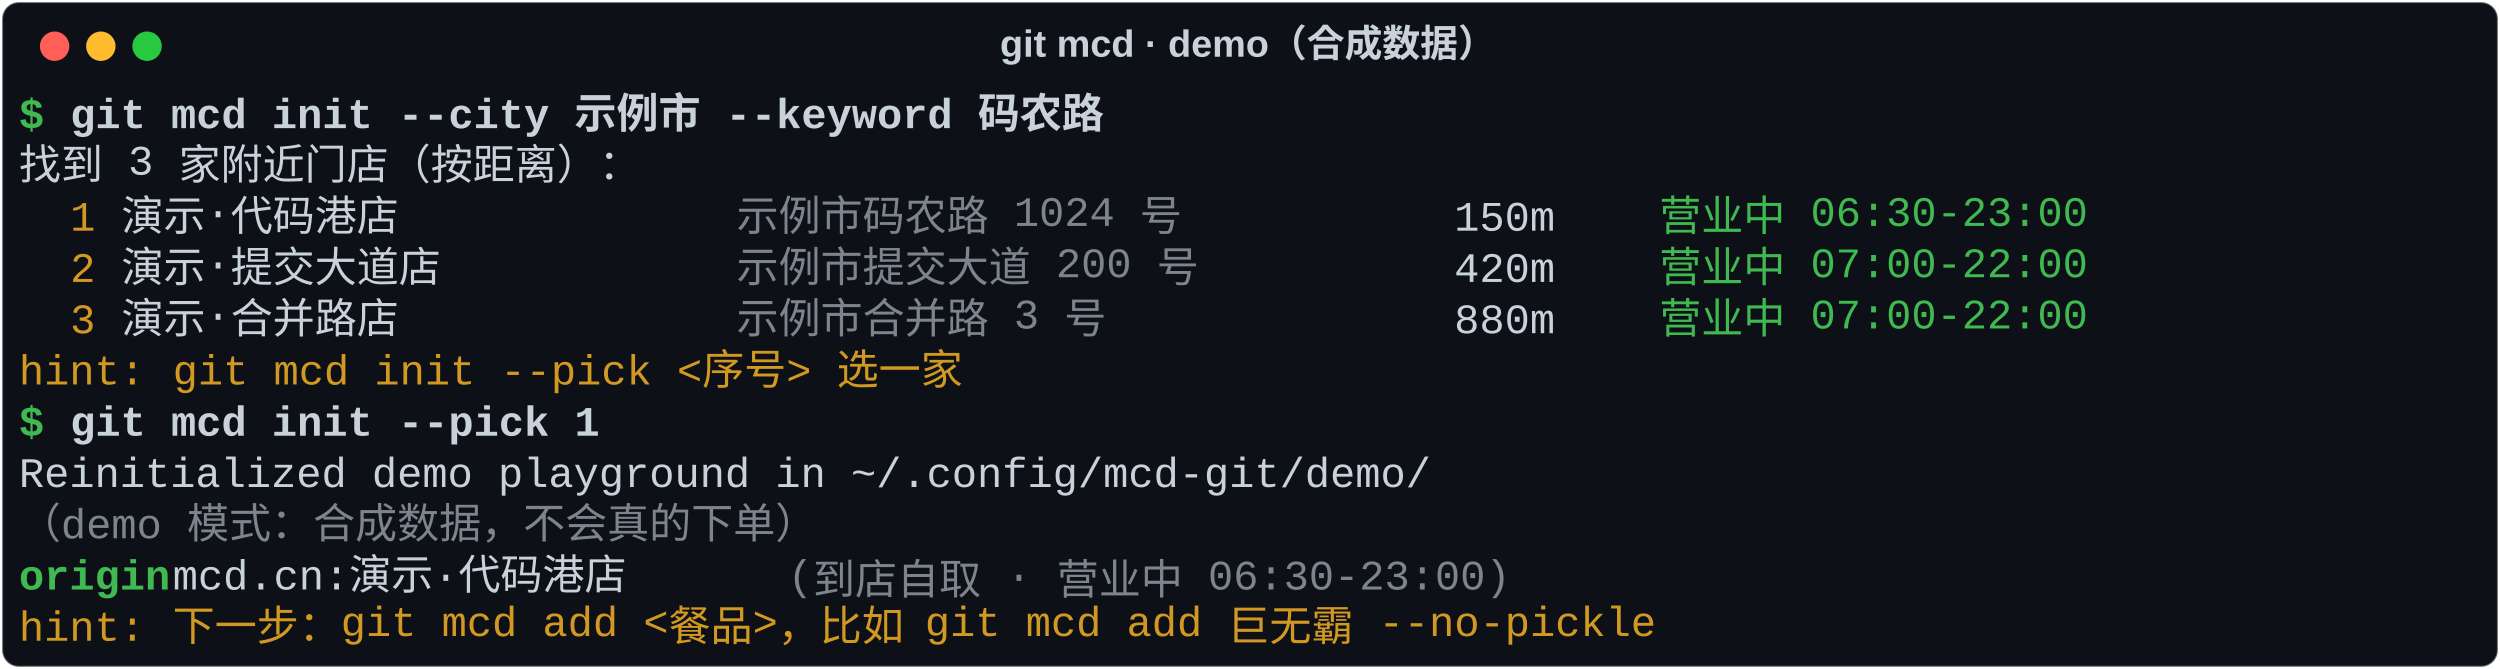
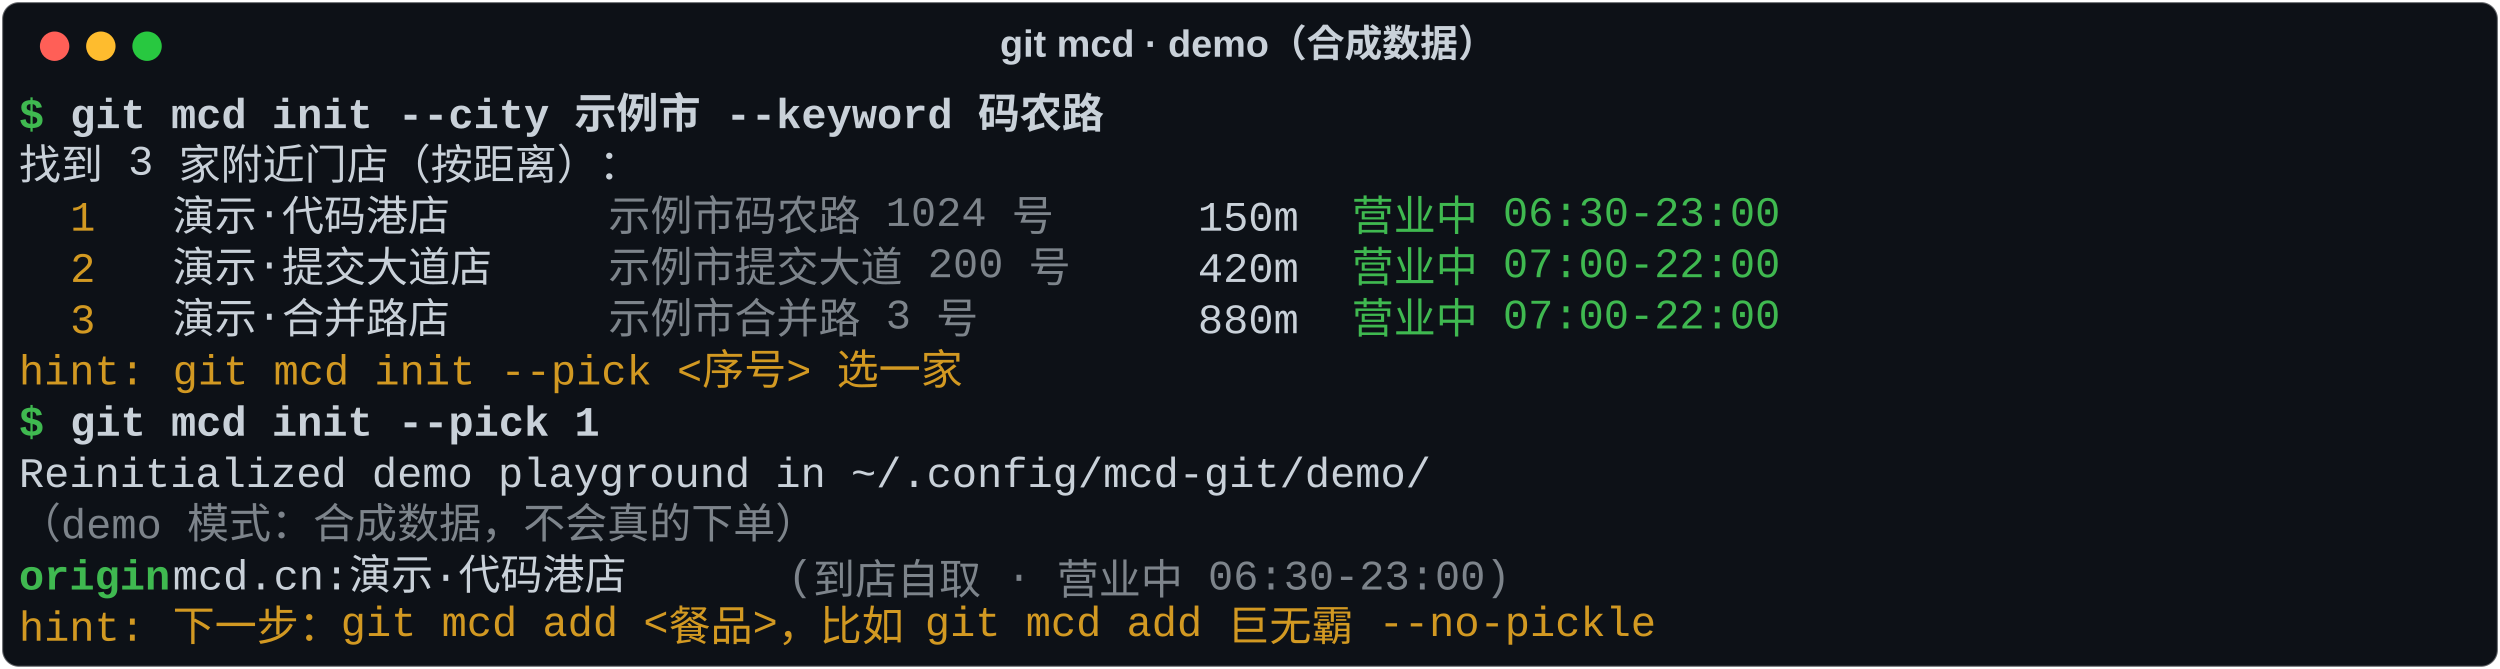
<svg xmlns="http://www.w3.org/2000/svg" class="rich-terminal" viewBox="0 0 1190 318.4">
  <style>

-     .terminal-4184367244-matrix {
+     .terminal-1811861970-matrix {
        font-family: "SFMono-Regular", Menlo, Consolas, "Liberation Mono", "Noto Sans Mono CJK SC", monospace;
        font-size: 20px;
        line-height: 24.4px;
        font-variant-east-asian: full-width;
    }

-     .terminal-4184367244-title {
+     .terminal-1811861970-title {
        font-size: 18px;
        font-weight: bold;
        font-family: arial;
    }

-     .terminal-4184367244-r1 { fill: #3fb950;font-weight: bold }
- .terminal-4184367244-r2 { fill: #c9d1d9;font-weight: bold }
- .terminal-4184367244-r3 { fill: #c9d1d9 }
- .terminal-4184367244-r4 { fill: #d29922 }
- .terminal-4184367244-r5 { fill: #7d848b }
- .terminal-4184367244-r6 { fill: #3fb950 }
+     .terminal-1811861970-r1 { fill: #3fb950;font-weight: bold }
+ .terminal-1811861970-r2 { fill: #c9d1d9;font-weight: bold }
+ .terminal-1811861970-r3 { fill: #c9d1d9 }
+ .terminal-1811861970-r4 { fill: #d29922 }
+ .terminal-1811861970-r5 { fill: #7d848b }
+ .terminal-1811861970-r6 { fill: #3fb950 }
    </style>
  <defs>
-     <clipPath id="terminal-4184367244-clip-terminal">
+     <clipPath id="terminal-1811861970-clip-terminal">
      <rect x="0" y="0" width="1170.2" height="267.4" />
    </clipPath>
-     <clipPath id="terminal-4184367244-line-0">
+     <clipPath id="terminal-1811861970-line-0">
      <rect x="0" y="1.5" width="1171.2" height="24.65" />
    </clipPath>
-     <clipPath id="terminal-4184367244-line-1">
+     <clipPath id="terminal-1811861970-line-1">
      <rect x="0" y="25.9" width="1171.2" height="24.65" />
    </clipPath>
-     <clipPath id="terminal-4184367244-line-2">
+     <clipPath id="terminal-1811861970-line-2">
      <rect x="0" y="50.3" width="1171.2" height="24.65" />
    </clipPath>
-     <clipPath id="terminal-4184367244-line-3">
+     <clipPath id="terminal-1811861970-line-3">
      <rect x="0" y="74.7" width="1171.2" height="24.65" />
    </clipPath>
-     <clipPath id="terminal-4184367244-line-4">
+     <clipPath id="terminal-1811861970-line-4">
      <rect x="0" y="99.1" width="1171.2" height="24.65" />
    </clipPath>
-     <clipPath id="terminal-4184367244-line-5">
+     <clipPath id="terminal-1811861970-line-5">
      <rect x="0" y="123.5" width="1171.2" height="24.65" />
    </clipPath>
-     <clipPath id="terminal-4184367244-line-6">
+     <clipPath id="terminal-1811861970-line-6">
      <rect x="0" y="147.9" width="1171.2" height="24.65" />
    </clipPath>
-     <clipPath id="terminal-4184367244-line-7">
+     <clipPath id="terminal-1811861970-line-7">
      <rect x="0" y="172.3" width="1171.2" height="24.65" />
    </clipPath>
-     <clipPath id="terminal-4184367244-line-8">
+     <clipPath id="terminal-1811861970-line-8">
      <rect x="0" y="196.7" width="1171.2" height="24.65" />
    </clipPath>
-     <clipPath id="terminal-4184367244-line-9">
+     <clipPath id="terminal-1811861970-line-9">
      <rect x="0" y="221.1" width="1171.2" height="24.65" />
    </clipPath>
  </defs>
  <rect fill="#0d1117" stroke="rgba(255,255,255,0.35)" stroke-width="1" x="1" y="1" width="1188" height="316.4" rx="8" />
-   <text class="terminal-4184367244-title" fill="#c9d1d9" text-anchor="middle" x="594" y="27">git mcd · demo（合成数据）</text>
+   <text class="terminal-1811861970-title" fill="#c9d1d9" text-anchor="middle" x="594" y="27">git mcd · demo（合成数据）</text>
  <g transform="translate(26,22)">
    <circle cx="0" cy="0" r="7" fill="#ff5f57" />
    <circle cx="22" cy="0" r="7" fill="#febc2e" />
    <circle cx="44" cy="0" r="7" fill="#28c840" />
  </g>
-   <g transform="translate(9, 41)" clip-path="url(#terminal-4184367244-clip-terminal)">
-     <g class="terminal-4184367244-matrix">
-       <text class="terminal-4184367244-r1" x="0" y="20" textLength="24.4" clip-path="url(#terminal-4184367244-line-0)">$ </text>
-       <text class="terminal-4184367244-r2" x="24.4" y="20" textLength="524.6" clip-path="url(#terminal-4184367244-line-0)">git mcd init --city 示例市 --keyword 码农路</text>
-       <text class="terminal-4184367244-r3" x="1171.2" y="20" textLength="12.2" clip-path="url(#terminal-4184367244-line-0)">
+   <g transform="translate(9, 41)" clip-path="url(#terminal-1811861970-clip-terminal)">
+     <g class="terminal-1811861970-matrix">
+       <text class="terminal-1811861970-r1" x="0" y="20" textLength="24.4" clip-path="url(#terminal-1811861970-line-0)">$ </text>
+       <text class="terminal-1811861970-r2" x="24.4" y="20" textLength="524.6" clip-path="url(#terminal-1811861970-line-0)">git mcd init --city 示例市 --keyword 码农路</text>
+       <text class="terminal-1811861970-r3" x="1171.2" y="20" textLength="12.2" clip-path="url(#terminal-1811861970-line-0)">
</text>
-       <text class="terminal-4184367244-r3" x="0" y="44.4" textLength="353.8" clip-path="url(#terminal-4184367244-line-1)">找到 3 家附近门店（按距离）：</text>
-       <text class="terminal-4184367244-r3" x="1171.2" y="44.4" textLength="12.2" clip-path="url(#terminal-4184367244-line-1)">
+       <text class="terminal-1811861970-r3" x="0" y="44.4" textLength="353.8" clip-path="url(#terminal-1811861970-line-1)">找到 3 家附近门店（按距离）：</text>
+       <text class="terminal-1811861970-r3" x="1171.2" y="44.4" textLength="12.2" clip-path="url(#terminal-1811861970-line-1)">
</text>
-       <text class="terminal-4184367244-r4" x="24.4" y="68.8" textLength="24.4" clip-path="url(#terminal-4184367244-line-2)"> 1</text>
-       <text class="terminal-4184367244-r3" x="48.8" y="68.8" textLength="292.8" clip-path="url(#terminal-4184367244-line-2)">  演示·代码港店         </text>
-       <text class="terminal-4184367244-r5" x="341.6" y="68.8" textLength="341.6" clip-path="url(#terminal-4184367244-line-2)">  示例市码农路 1024 号      </text>
-       <text class="terminal-4184367244-r3" x="683.2" y="68.8" textLength="97.6" clip-path="url(#terminal-4184367244-line-2)">    150m</text>
-       <text class="terminal-4184367244-r6" x="780.8" y="68.8" textLength="244.0" clip-path="url(#terminal-4184367244-line-2)">  营业中 06:30-23:00</text>
-       <text class="terminal-4184367244-r3" x="1171.2" y="68.8" textLength="12.2" clip-path="url(#terminal-4184367244-line-2)">
+       <text class="terminal-1811861970-r4" x="24.4" y="68.8" textLength="24.4" clip-path="url(#terminal-1811861970-line-2)"> 1</text>
+       <text class="terminal-1811861970-r3" x="73.2" y="68.8" textLength="183.0" clip-path="url(#terminal-1811861970-line-2)">演示·代码港店  </text>
+       <text class="terminal-1811861970-r5" x="280.6" y="68.8" textLength="256.2" clip-path="url(#terminal-1811861970-line-2)">示例市码农路 1024 号 </text>
+       <text class="terminal-1811861970-r3" x="561.2" y="68.8" textLength="48.8" clip-path="url(#terminal-1811861970-line-2)">150m</text>
+       <text class="terminal-1811861970-r6" x="634.4" y="68.8" textLength="219.6" clip-path="url(#terminal-1811861970-line-2)">营业中 06:30-23:00</text>
+       <text class="terminal-1811861970-r3" x="1171.2" y="68.8" textLength="12.2" clip-path="url(#terminal-1811861970-line-2)">
</text>
-       <text class="terminal-4184367244-r4" x="24.4" y="93.2" textLength="24.4" clip-path="url(#terminal-4184367244-line-3)"> 2</text>
-       <text class="terminal-4184367244-r3" x="48.8" y="93.2" textLength="292.8" clip-path="url(#terminal-4184367244-line-3)">  演示·提交大道店       </text>
-       <text class="terminal-4184367244-r5" x="341.6" y="93.2" textLength="341.6" clip-path="url(#terminal-4184367244-line-3)">  示例市提交大道 200 号     </text>
-       <text class="terminal-4184367244-r3" x="683.2" y="93.2" textLength="97.6" clip-path="url(#terminal-4184367244-line-3)">    420m</text>
-       <text class="terminal-4184367244-r6" x="780.8" y="93.2" textLength="244.0" clip-path="url(#terminal-4184367244-line-3)">  营业中 07:00-22:00</text>
-       <text class="terminal-4184367244-r3" x="1171.2" y="93.2" textLength="12.2" clip-path="url(#terminal-4184367244-line-3)">
+       <text class="terminal-1811861970-r4" x="24.4" y="93.2" textLength="24.4" clip-path="url(#terminal-1811861970-line-3)"> 2</text>
+       <text class="terminal-1811861970-r3" x="73.2" y="93.2" textLength="183.0" clip-path="url(#terminal-1811861970-line-3)">演示·提交大道店</text>
+       <text class="terminal-1811861970-r5" x="280.6" y="93.2" textLength="256.2" clip-path="url(#terminal-1811861970-line-3)">示例市提交大道 200 号</text>
+       <text class="terminal-1811861970-r3" x="561.2" y="93.2" textLength="48.8" clip-path="url(#terminal-1811861970-line-3)">420m</text>
+       <text class="terminal-1811861970-r6" x="634.4" y="93.2" textLength="219.6" clip-path="url(#terminal-1811861970-line-3)">营业中 07:00-22:00</text>
+       <text class="terminal-1811861970-r3" x="1171.2" y="93.2" textLength="12.2" clip-path="url(#terminal-1811861970-line-3)">
</text>
-       <text class="terminal-4184367244-r4" x="24.4" y="117.6" textLength="24.4" clip-path="url(#terminal-4184367244-line-4)"> 3</text>
-       <text class="terminal-4184367244-r3" x="48.8" y="117.6" textLength="292.8" clip-path="url(#terminal-4184367244-line-4)">  演示·合并路店         </text>
-       <text class="terminal-4184367244-r5" x="341.6" y="117.6" textLength="341.6" clip-path="url(#terminal-4184367244-line-4)">  示例市合并路 3 号         </text>
-       <text class="terminal-4184367244-r3" x="683.2" y="117.6" textLength="97.6" clip-path="url(#terminal-4184367244-line-4)">    880m</text>
-       <text class="terminal-4184367244-r6" x="780.8" y="117.6" textLength="244.0" clip-path="url(#terminal-4184367244-line-4)">  营业中 07:00-22:00</text>
-       <text class="terminal-4184367244-r3" x="1171.2" y="117.6" textLength="12.2" clip-path="url(#terminal-4184367244-line-4)">
+       <text class="terminal-1811861970-r4" x="24.4" y="117.6" textLength="24.4" clip-path="url(#terminal-1811861970-line-4)"> 3</text>
+       <text class="terminal-1811861970-r3" x="73.2" y="117.6" textLength="183.0" clip-path="url(#terminal-1811861970-line-4)">演示·合并路店  </text>
+       <text class="terminal-1811861970-r5" x="280.6" y="117.6" textLength="256.2" clip-path="url(#terminal-1811861970-line-4)">示例市合并路 3 号    </text>
+       <text class="terminal-1811861970-r3" x="561.2" y="117.6" textLength="48.8" clip-path="url(#terminal-1811861970-line-4)">880m</text>
+       <text class="terminal-1811861970-r6" x="634.4" y="117.6" textLength="219.6" clip-path="url(#terminal-1811861970-line-4)">营业中 07:00-22:00</text>
+       <text class="terminal-1811861970-r3" x="1171.2" y="117.6" textLength="12.2" clip-path="url(#terminal-1811861970-line-4)">
</text>
-       <text class="terminal-4184367244-r4" x="0" y="142" textLength="73.2" clip-path="url(#terminal-4184367244-line-5)">hint: </text>
-       <text class="terminal-4184367244-r4" x="73.2" y="142" textLength="402.6" clip-path="url(#terminal-4184367244-line-5)">git mcd init --pick &lt;序号&gt; 选一家</text>
-       <text class="terminal-4184367244-r3" x="1171.2" y="142" textLength="12.2" clip-path="url(#terminal-4184367244-line-5)">
+       <text class="terminal-1811861970-r4" x="0" y="142" textLength="73.2" clip-path="url(#terminal-1811861970-line-5)">hint: </text>
+       <text class="terminal-1811861970-r4" x="73.2" y="142" textLength="402.6" clip-path="url(#terminal-1811861970-line-5)">git mcd init --pick &lt;序号&gt; 选一家</text>
+       <text class="terminal-1811861970-r3" x="1171.2" y="142" textLength="12.2" clip-path="url(#terminal-1811861970-line-5)">
</text>
-       <text class="terminal-4184367244-r1" x="0" y="166.4" textLength="24.4" clip-path="url(#terminal-4184367244-line-6)">$ </text>
-       <text class="terminal-4184367244-r2" x="24.4" y="166.4" textLength="256.2" clip-path="url(#terminal-4184367244-line-6)">git mcd init --pick 1</text>
-       <text class="terminal-4184367244-r3" x="1171.2" y="166.4" textLength="12.2" clip-path="url(#terminal-4184367244-line-6)">
+       <text class="terminal-1811861970-r1" x="0" y="166.4" textLength="24.4" clip-path="url(#terminal-1811861970-line-6)">$ </text>
+       <text class="terminal-1811861970-r2" x="24.4" y="166.4" textLength="256.2" clip-path="url(#terminal-1811861970-line-6)">git mcd init --pick 1</text>
+       <text class="terminal-1811861970-r3" x="1171.2" y="166.4" textLength="12.2" clip-path="url(#terminal-1811861970-line-6)">
</text>
-       <text class="terminal-4184367244-r3" x="0" y="190.8" textLength="683.2" clip-path="url(#terminal-4184367244-line-7)">Reinitialized demo playground in ~/.config/mcd-git/demo/</text>
-       <text class="terminal-4184367244-r3" x="1171.2" y="190.8" textLength="12.2" clip-path="url(#terminal-4184367244-line-7)">
+       <text class="terminal-1811861970-r3" x="0" y="190.8" textLength="683.2" clip-path="url(#terminal-1811861970-line-7)">Reinitialized demo playground in ~/.config/mcd-git/demo/</text>
+       <text class="terminal-1811861970-r3" x="1171.2" y="190.8" textLength="12.2" clip-path="url(#terminal-1811861970-line-7)">
</text>
-       <text class="terminal-4184367244-r5" x="0" y="215.2" textLength="451.4" clip-path="url(#terminal-4184367244-line-8)">（demo 模式：合成数据，不会真的下单）</text>
-       <text class="terminal-4184367244-r3" x="1171.2" y="215.2" textLength="12.2" clip-path="url(#terminal-4184367244-line-8)">
+       <text class="terminal-1811861970-r5" x="0" y="215.2" textLength="451.4" clip-path="url(#terminal-1811861970-line-8)">（demo 模式：合成数据，不会真的下单）</text>
+       <text class="terminal-1811861970-r3" x="1171.2" y="215.2" textLength="12.2" clip-path="url(#terminal-1811861970-line-8)">
</text>
-       <text class="terminal-4184367244-r1" x="0" y="239.6" textLength="73.2" clip-path="url(#terminal-4184367244-line-9)">origin</text>
-       <text class="terminal-4184367244-r3" x="73.2" y="239.6" textLength="292.8" clip-path="url(#terminal-4184367244-line-9)">  mcd.cn:演示·代码港店  </text>
-       <text class="terminal-4184367244-r5" x="366" y="239.6" textLength="378.2" clip-path="url(#terminal-4184367244-line-9)">(到店自取 · 营业中 06:30-23:00)</text>
-       <text class="terminal-4184367244-r3" x="1171.2" y="239.6" textLength="12.2" clip-path="url(#terminal-4184367244-line-9)">
+       <text class="terminal-1811861970-r1" x="0" y="239.6" textLength="73.2" clip-path="url(#terminal-1811861970-line-9)">origin</text>
+       <text class="terminal-1811861970-r3" x="73.2" y="239.6" textLength="292.8" clip-path="url(#terminal-1811861970-line-9)">  mcd.cn:演示·代码港店  </text>
+       <text class="terminal-1811861970-r5" x="366" y="239.6" textLength="378.2" clip-path="url(#terminal-1811861970-line-9)">(到店自取 · 营业中 06:30-23:00)</text>
+       <text class="terminal-1811861970-r3" x="1171.2" y="239.6" textLength="12.2" clip-path="url(#terminal-1811861970-line-9)">
</text>
-       <text class="terminal-4184367244-r4" x="0" y="264" textLength="73.2" clip-path="url(#terminal-4184367244-line-10)">hint: </text>
-       <text class="terminal-4184367244-r4" x="73.2" y="264" textLength="768.6" clip-path="url(#terminal-4184367244-line-10)">下一步：git mcd add &lt;餐品&gt;，比如 git mcd add 巨无霸 --no-pickle</text>
-       <text class="terminal-4184367244-r3" x="1171.2" y="264" textLength="12.2" clip-path="url(#terminal-4184367244-line-10)">
+       <text class="terminal-1811861970-r4" x="0" y="264" textLength="73.2" clip-path="url(#terminal-1811861970-line-10)">hint: </text>
+       <text class="terminal-1811861970-r4" x="73.2" y="264" textLength="768.6" clip-path="url(#terminal-1811861970-line-10)">下一步：git mcd add &lt;餐品&gt;，比如 git mcd add 巨无霸 --no-pickle</text>
+       <text class="terminal-1811861970-r3" x="1171.2" y="264" textLength="12.2" clip-path="url(#terminal-1811861970-line-10)">
</text>
    </g>
  </g>
</svg>
